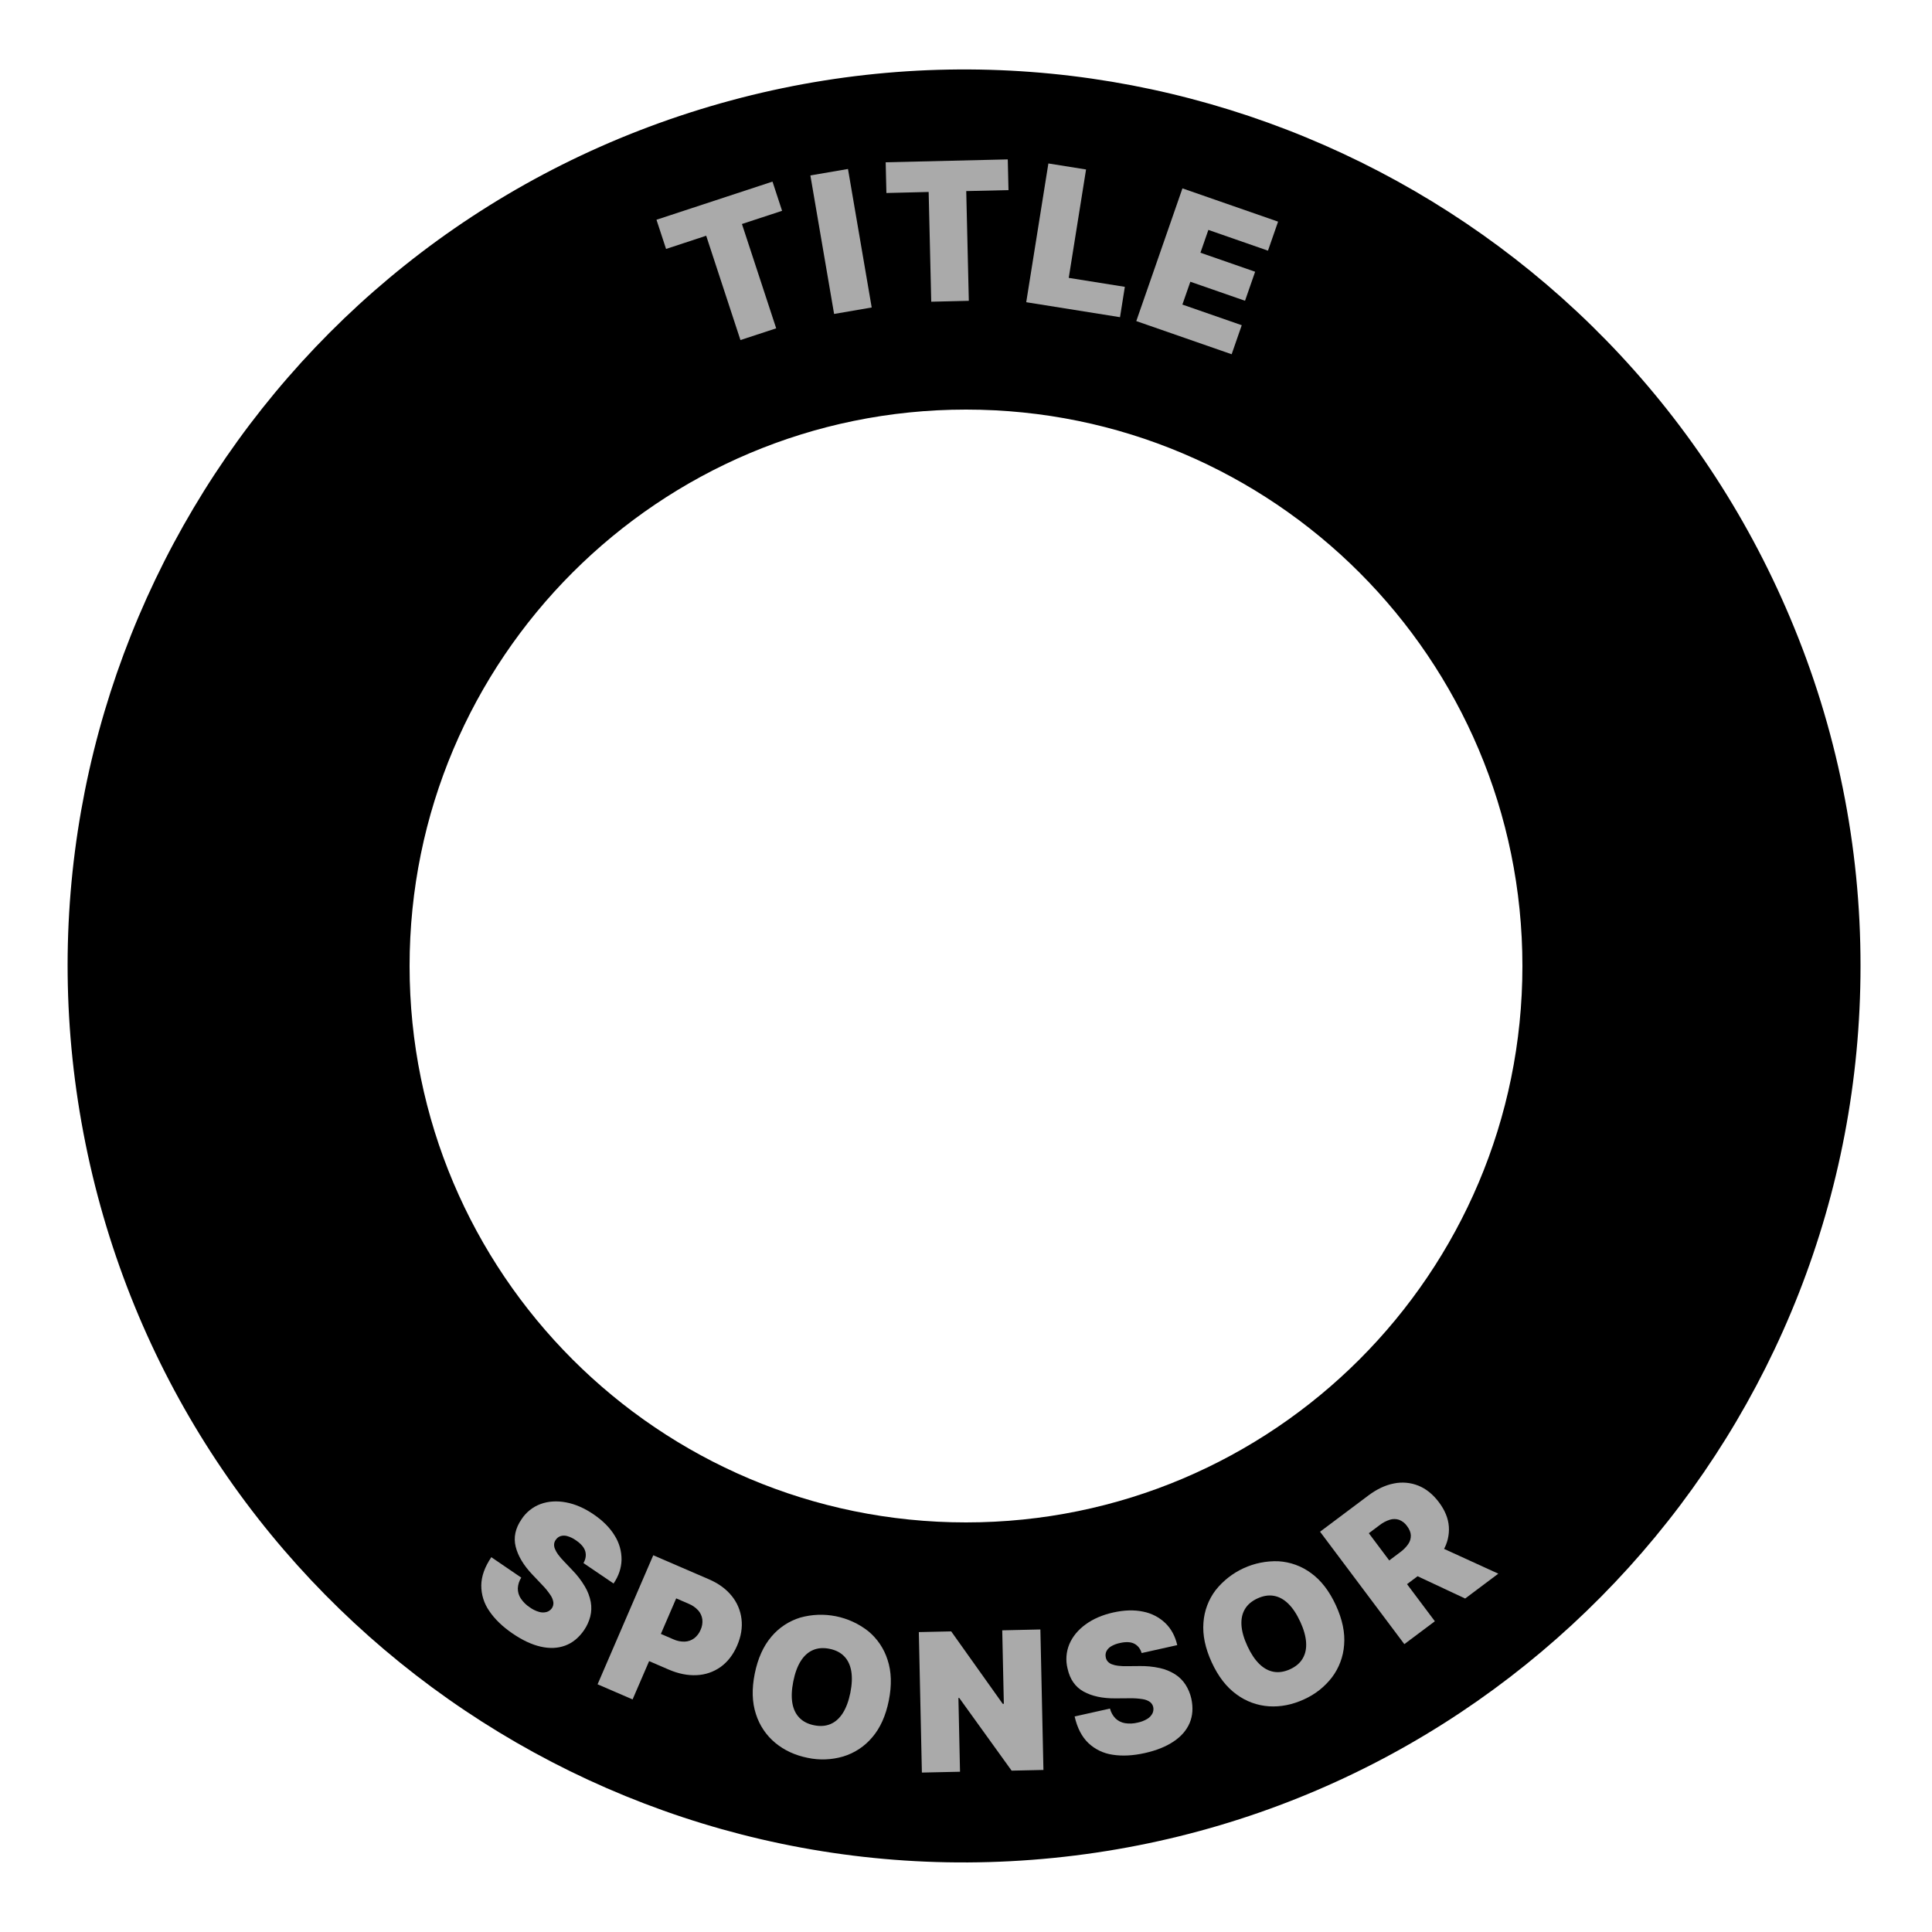
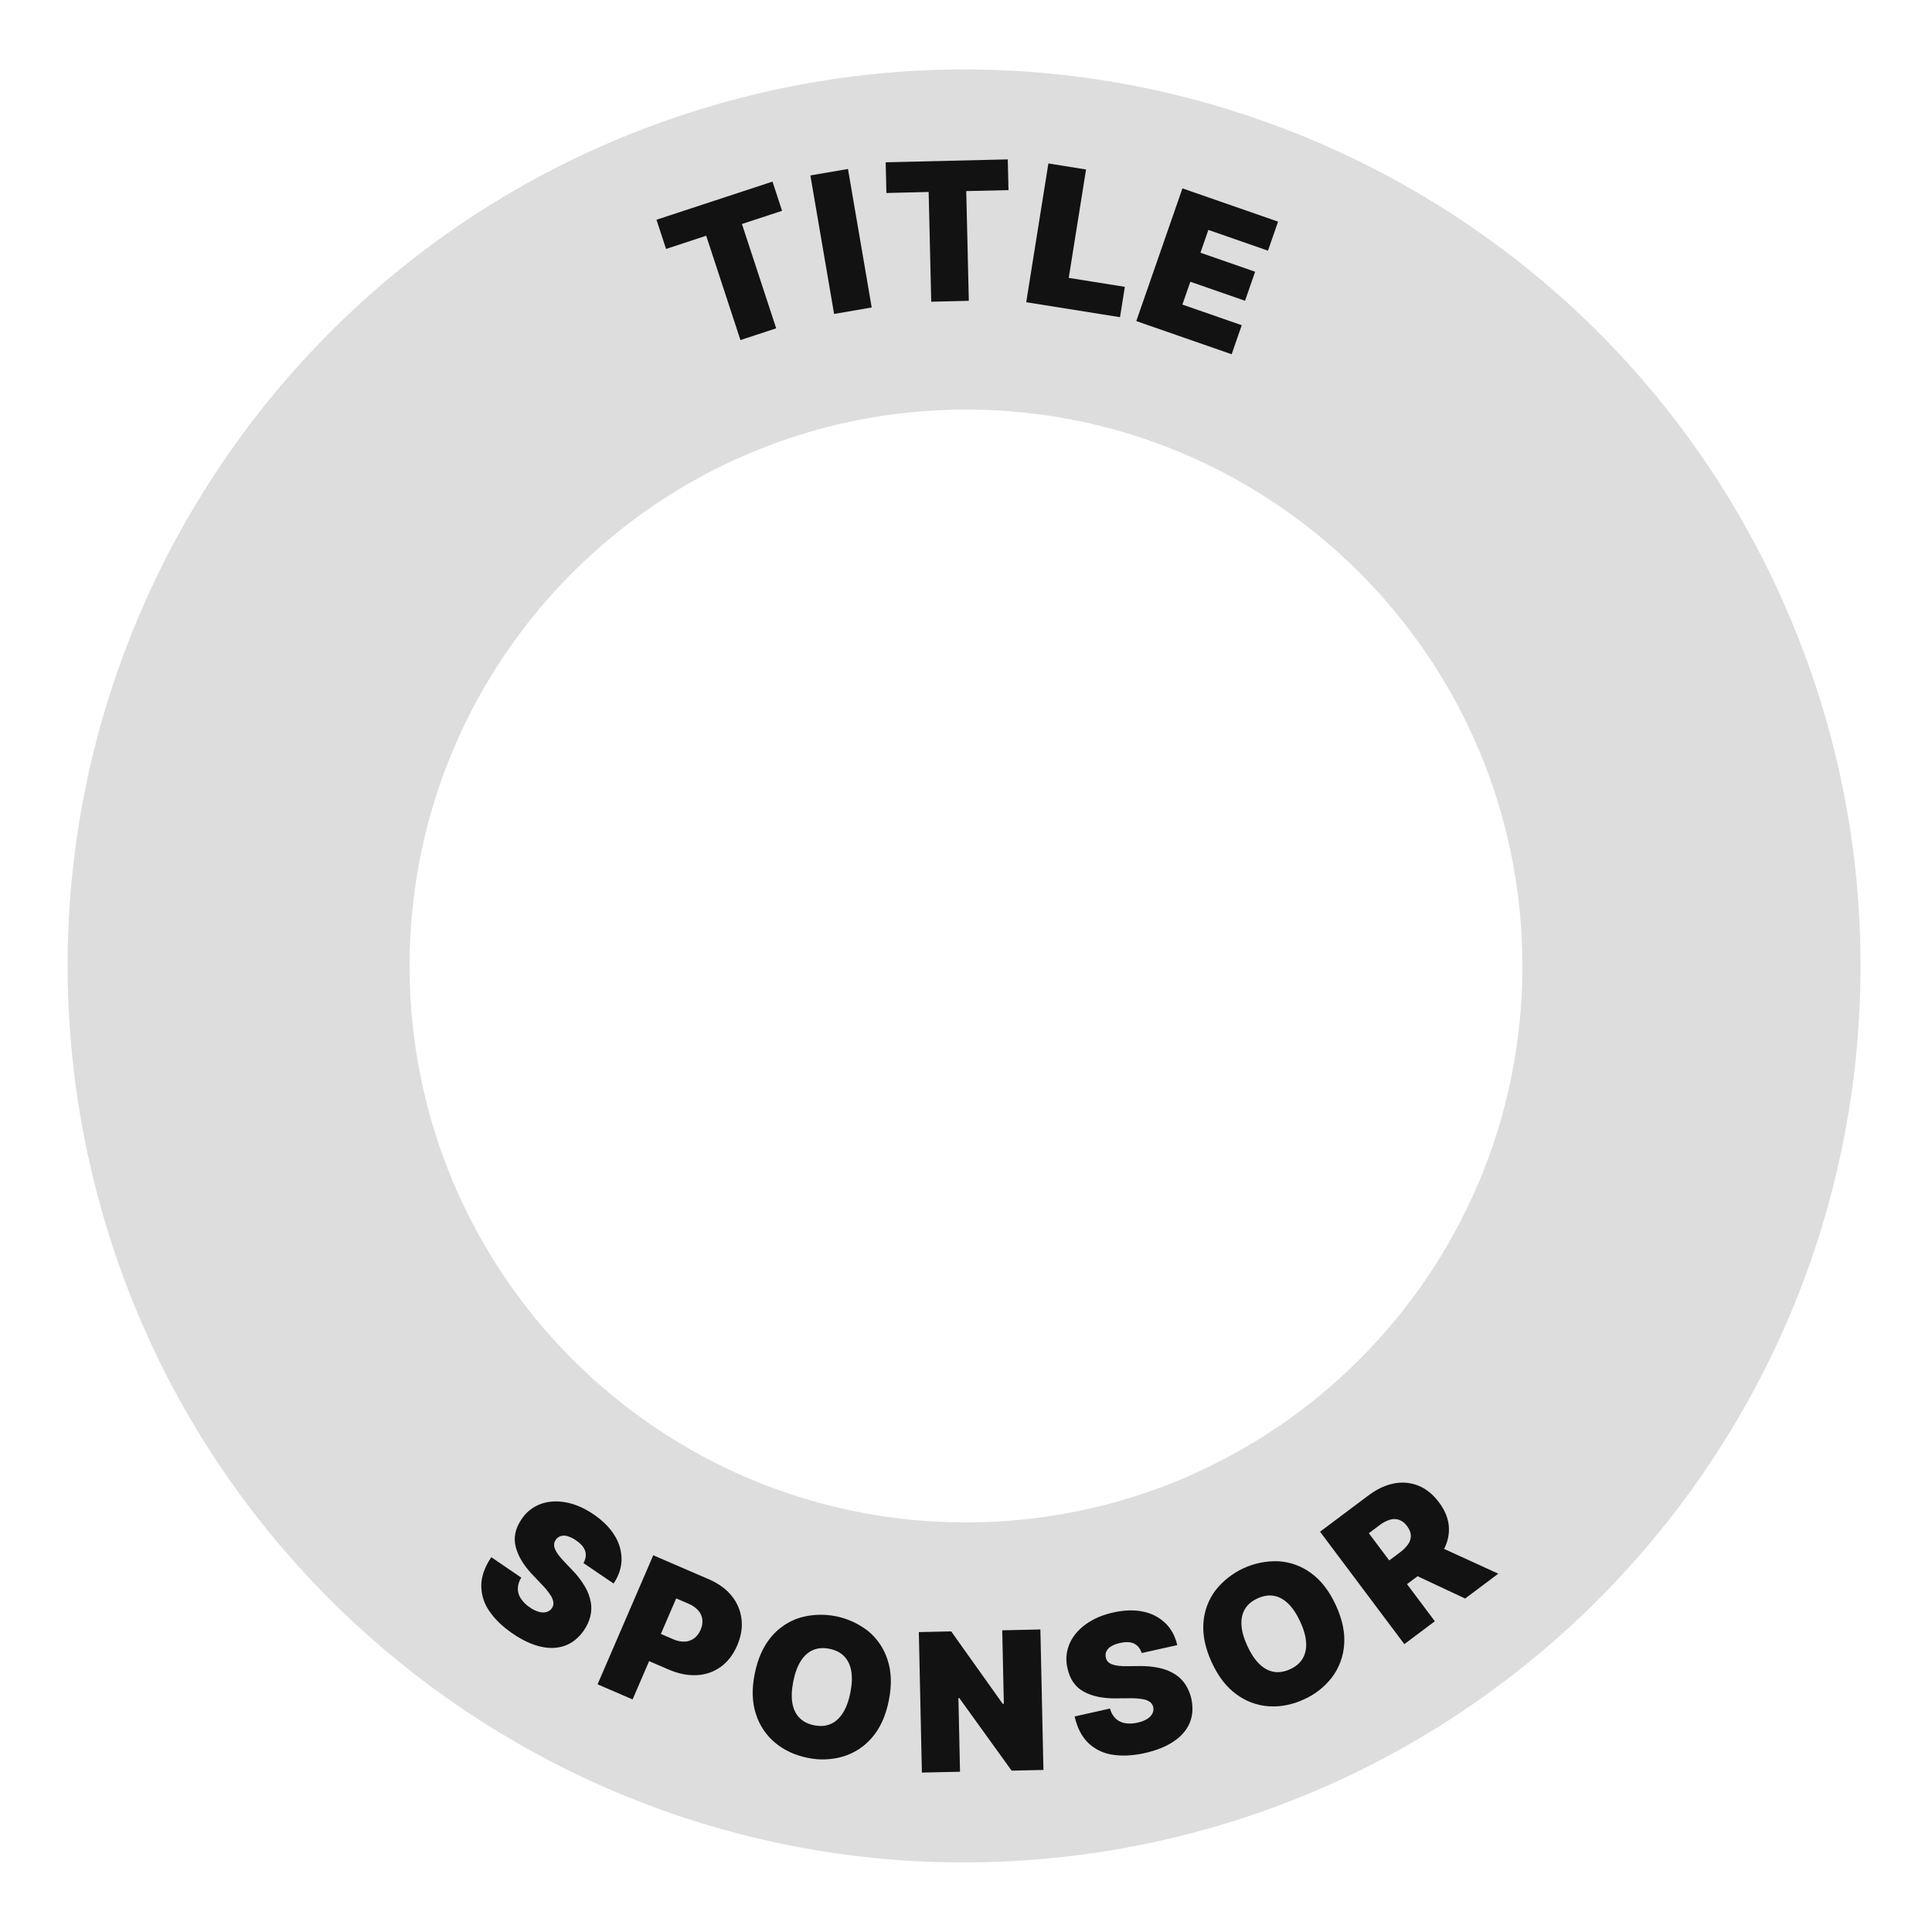
- <svg xmlns="http://www.w3.org/2000/svg" id="Layer_1" data-name="Layer 1" viewBox="0 0 2000 2000">
-   <defs>
-     <style>.cls-1{fill:#aaa;}</style>
-   </defs>
-   <path d="M1853.09,639.45A927.94,927.94,0,1,0,1926,1000,922.51,922.51,0,0,0,1853.09,639.45ZM1000,1576c-318.12,0-576-257.88-576-576s257.88-576,576-576,576,257.88,576,576S1318.12,1576,1000,1576Z" />
-   <path class="cls-1" d="M689.51,257.71l-9.93-30.23L799.69,188l9.92,30.23-41.56,13.65,35.46,108-37,12.15-35.46-108Z" />
-   <path class="cls-1" d="M877.83,174.93,902.38,318.3,863.46,325,838.9,181.6Z" />
-   <path class="cls-1" d="M917.6,199.8,916.85,168l126.39-3,.75,31.81-43.74,1,2.67,113.6-38.91.92-2.67-113.61Z" />
-   <path class="cls-1" d="M1062.35,312.85l22.93-143.64,39,6.23-17.92,112.22,58.07,9.27-5,31.42Z" />
-   <path class="cls-1" d="M1176.28,332.38,1224.06,195l99,34.44-10.45,30.05L1250.9,238l-8.21,23.61,56.62,19.69-10.46,30.05-56.61-19.69L1224,315.29l61.45,21.37L1275,366.72Z" />
-   <path class="cls-1" d="M604,1618.09q3.54-6.19,1.88-12.14t-9.58-11.35a28.8,28.8,0,0,0-9.06-4.43,12.21,12.21,0,0,0-6.94,0,9.55,9.55,0,0,0-4.79,3.61,8.85,8.85,0,0,0-1.87,4.44,10.64,10.64,0,0,0,.78,5.09,26.54,26.54,0,0,0,3.4,6,66.37,66.37,0,0,0,6,7l8.41,8.84a89.48,89.48,0,0,1,13.27,17.22,49.56,49.56,0,0,1,6.06,16,35.91,35.91,0,0,1-.49,15,44.93,44.93,0,0,1-6.45,14.17q-8.14,11.8-19.62,16t-25.27,1.06q-13.81-3.15-29.06-13.56-15.66-10.7-24.14-23.27a45.86,45.86,0,0,1-8.31-26.62q.17-14,10.39-29.15l31,21.14a22.34,22.34,0,0,0-3.57,11.15,18.62,18.62,0,0,0,3.07,10.44,32.66,32.66,0,0,0,9.38,9.24,30.92,30.92,0,0,0,9.62,4.68,14.41,14.41,0,0,0,7.79.07,10.32,10.32,0,0,0,5.44-3.94,9.24,9.24,0,0,0,1.51-6.06,17.81,17.81,0,0,0-3.1-7.62,73.79,73.79,0,0,0-8.47-10.39l-10.2-10.75q-13.61-14.35-17.23-28.74t6-28.43a40.06,40.06,0,0,1,19.81-15.85q12.06-4.36,26.34-1.67t28.53,12.43q14.55,9.93,21.84,22.05a46,46,0,0,1,7.05,24.89q-.26,12.76-8.24,24.6Z" />
-   <path class="cls-1" d="M618.61,1743.59,676.25,1610l57.64,24.88q14.86,6.42,23.49,17.1a46.39,46.39,0,0,1,10.22,24q1.62,13.3-4.52,27.52T746,1725.62a46,46,0,0,1-24.78,8.49q-13.9.73-29.16-5.85l-34.43-14.86,12.16-28.17,27.13,11.71a26.42,26.42,0,0,0,11.89,2.46,17.64,17.64,0,0,0,9.75-3.41,20.93,20.93,0,0,0,6.7-8.79,20.5,20.5,0,0,0,1.79-10.87,17.5,17.5,0,0,0-4.28-9.27,27.2,27.2,0,0,0-10-6.9L700,1654.64l-45.14,104.6Z" />
-   <path class="cls-1" d="M920.11,1760.29q-4.75,23.82-17.28,38.3a63,63,0,0,1-30,19.73,74.81,74.81,0,0,1-36.77,1.38q-19.5-3.9-33.52-15.5a63.46,63.46,0,0,1-20-29.77q-6-18.18-1.23-41.86t17.25-38.31a62.89,62.89,0,0,1,29.87-19.74,79.33,79.33,0,0,1,70.31,14,63.13,63.13,0,0,1,20.06,29.72Q924.87,1736.47,920.11,1760.29Zm-39.83-8q2.55-12.81.94-22.3t-7.29-15.36q-5.67-5.88-15.28-7.8t-17.1,1.33q-7.5,3.24-12.63,11.38t-7.7,21q-2.57,12.81-1,22.3t7.29,15.36q5.67,5.88,15.28,7.8t17.11-1.33q7.49-3.24,12.63-11.38T880.28,1752.33Z" />
-   <path class="cls-1" d="M1077,1686.82l3.16,145.42-32.94.72L993,1757.7l-.85,0,1.66,76.4-39.48.86-3.16-145.42,33.51-.73,53.35,75,1.14,0-1.66-76.12Z" />
-   <path class="cls-1" d="M1181.85,1711.23q-2.1-6.8-7.58-9.65t-14.84-.76a28.87,28.87,0,0,0-9.42,3.6,12.25,12.25,0,0,0-4.71,5.1,9.64,9.64,0,0,0-.63,6,8.92,8.92,0,0,0,2,4.4,10.8,10.8,0,0,0,4.26,2.91,27,27,0,0,0,6.69,1.59,65.13,65.13,0,0,0,9.26.4l12.2-.11a90.16,90.16,0,0,1,21.64,2.07,49.65,49.65,0,0,1,15.87,6.53,35.88,35.88,0,0,1,10.64,10.61,45.15,45.15,0,0,1,6,14.39q3.06,14-1.69,25.27T1215,1802.73q-11.71,7.93-29.74,12-18.51,4.14-33.49,1.75a45.83,45.83,0,0,1-25.12-12.1q-10.14-9.7-14.2-27.5l36.59-8.19a22.32,22.32,0,0,0,5.71,10.22,18.59,18.59,0,0,0,9.72,4.89,32.59,32.59,0,0,0,13.16-.55,31,31,0,0,0,10-3.84,14.24,14.24,0,0,0,5.36-5.64,10.27,10.27,0,0,0,.83-6.66,9.23,9.23,0,0,0-3.39-5.25,17.94,17.94,0,0,0-7.68-2.93,73.86,73.86,0,0,0-13.38-.9l-14.82.11q-19.77.14-32.76-7t-16.65-23.82A40.07,40.07,0,0,1,1107,1702q5-11.78,16.76-20.38t28.57-12.36q17.19-3.85,31-.91a46,46,0,0,1,23,11.85q9.17,8.91,12.35,22.82Z" />
-   <path class="cls-1" d="M1382.87,1661.72q10.17,22.07,8.55,41.14a63.09,63.09,0,0,1-12.61,33.57,74.91,74.91,0,0,1-28.93,22.75q-18.06,8.31-36.22,7.18A63.39,63.39,0,0,1,1280,1754q-15.52-11.19-25.62-33.13t-8.58-41.12a62.92,62.92,0,0,1,12.54-33.54,79.4,79.4,0,0,1,65.13-30,63,63,0,0,1,33.7,12.23Q1372.72,1639.66,1382.87,1661.72Zm-36.9,17q-5.46-11.87-12.35-18.59t-14.93-8.13q-8-1.42-16.94,2.68t-13.06,11.13q-4.14,7-3.52,16.64t6.1,21.47q5.46,11.86,12.35,18.59t14.93,8.14q8.06,1.41,17-2.69t13-11.13q4.15-7,3.52-16.64T1346,1678.71Z" />
-   <path class="cls-1" d="M1453.77,1702l-87.26-116.37,50.23-37.66q13-9.72,26.21-12.29a44.18,44.18,0,0,1,25.3,2.25q12,4.81,21.33,17.2t10.27,25.24a43,43,0,0,1-5.8,24.58q-6.69,11.86-20,21.83l-30,22.5-18.4-24.55,23.63-17.73a35.69,35.69,0,0,0,8.48-8.53,15,15,0,0,0,2.73-9q-.16-4.67-3.87-9.61a17.88,17.88,0,0,0-8.25-6.55,15.53,15.53,0,0,0-9.57-.1,33.46,33.46,0,0,0-10.65,5.63l-11.14,8.35,68.35,91.14Zm28.14-104.54,69.14,31.6-34.32,25.73-68.46-32.1Z" />
+ <svg xmlns="http://www.w3.org/2000/svg" id="SvgjsSvg1018" width="288" height="288" version="1.1">
+   <defs id="SvgjsDefs1019" />
+   <g id="SvgjsG1020">
+     <svg data-name="Layer 1" viewBox="0 0 2000 2000" width="288" height="288">
+       <path d="M1853.09,639.45A927.94,927.94,0,1,0,1926,1000,922.51,922.51,0,0,0,1853.09,639.45ZM1000,1576c-318.12,0-576-257.88-576-576s257.88-576,576-576,576,257.88,576,576S1318.12,1576,1000,1576Z" fill="#dddddd" class="color000 svgShape" />
+       <path fill="#121212" d="M689.51 257.71l-9.93-30.23L799.69 188l9.92 30.23-41.56 13.65 35.46 108-37 12.15-35.46-108zM877.83 174.93L902.38 318.3 863.46 325 838.9 181.6zM917.6 199.8L916.85 168l126.39-3 .75 31.81-43.74 1 2.67 113.6-38.91.92-2.67-113.61zM1062.35 312.85l22.93-143.64 39 6.23-17.92 112.22 58.07 9.27-5 31.42zM1176.28 332.38L1224.06 195l99 34.44-10.45 30.05L1250.9 238l-8.21 23.61 56.62 19.69-10.46 30.05-56.61-19.69L1224 315.29l61.45 21.37L1275 366.72zM604 1618.09q3.54-6.19 1.88-12.14t-9.58-11.35a28.8 28.8 0 00-9.06-4.43 12.21 12.21 0 00-6.94 0 9.55 9.55 0 00-4.79 3.61 8.85 8.85 0 00-1.87 4.44 10.64 10.64 0 00.78 5.09 26.54 26.54 0 003.4 6 66.37 66.37 0 006 7l8.41 8.84a89.48 89.48 0 0113.27 17.22 49.56 49.56 0 016.06 16 35.91 35.91 0 01-.49 15 44.93 44.93 0 01-6.45 14.17q-8.14 11.8-19.62 16t-25.27 1.06q-13.81-3.15-29.06-13.56-15.66-10.7-24.14-23.27a45.86 45.86 0 01-8.31-26.62q.17-14 10.39-29.15l31 21.14a22.34 22.34 0 00-3.57 11.15 18.62 18.62 0 003.07 10.44 32.66 32.66 0 009.38 9.24 30.92 30.92 0 009.62 4.68 14.41 14.41 0 007.79.07 10.32 10.32 0 005.44-3.94 9.24 9.24 0 001.51-6.06 17.81 17.81 0 00-3.1-7.62 73.79 73.79 0 00-8.47-10.39l-10.2-10.75q-13.61-14.35-17.23-28.74t6-28.43a40.06 40.06 0 0119.81-15.85q12.06-4.36 26.34-1.67t28.53 12.43q14.55 9.93 21.84 22.05a46 46 0 017.05 24.89q-.26 12.76-8.24 24.6zM618.61 1743.59L676.25 1610l57.64 24.88q14.86 6.42 23.49 17.1a46.39 46.39 0 0110.22 24q1.62 13.3-4.52 27.52T746 1725.62a46 46 0 01-24.78 8.49q-13.9.73-29.16-5.85l-34.43-14.86 12.16-28.17 27.13 11.71a26.42 26.42 0 0011.89 2.46 17.64 17.64 0 009.75-3.41 20.93 20.93 0 006.7-8.79 20.5 20.5 0 001.79-10.87 17.5 17.5 0 00-4.28-9.27 27.2 27.2 0 00-10-6.9L700 1654.64l-45.14 104.6zM920.11 1760.29q-4.75 23.82-17.28 38.3a63 63 0 01-30 19.73 74.81 74.81 0 01-36.77 1.38q-19.5-3.9-33.52-15.5a63.46 63.46 0 01-20-29.77q-6-18.18-1.23-41.86t17.25-38.31a62.89 62.89 0 0129.87-19.74 79.33 79.33 0 0170.31 14 63.13 63.13 0 0120.06 29.72Q924.87 1736.47 920.11 1760.29zm-39.83-8q2.55-12.81.94-22.3t-7.29-15.36q-5.67-5.88-15.28-7.8t-17.1 1.33q-7.5 3.24-12.63 11.38t-7.7 21q-2.57 12.81-1 22.3t7.29 15.36q5.67 5.88 15.28 7.8t17.11-1.33q7.49-3.24 12.63-11.38T880.28 1752.33zM1077 1686.82l3.16 145.42-32.94.72L993 1757.7l-.85 0 1.66 76.4-39.48.86-3.16-145.42 33.51-.73 53.35 75 1.14 0-1.66-76.12zM1181.85 1711.23q-2.1-6.8-7.58-9.65t-14.84-.76a28.87 28.87 0 00-9.42 3.6 12.25 12.25 0 00-4.71 5.1 9.64 9.64 0 00-.63 6 8.92 8.92 0 002 4.4 10.8 10.8 0 004.26 2.91 27 27 0 006.69 1.59 65.13 65.13 0 009.26.4l12.2-.11a90.16 90.16 0 0121.64 2.07 49.65 49.65 0 0115.87 6.53 35.88 35.88 0 0110.64 10.61 45.15 45.15 0 016 14.39q3.06 14-1.69 25.27T1215 1802.73q-11.71 7.93-29.74 12-18.51 4.14-33.49 1.75a45.83 45.83 0 01-25.12-12.1q-10.14-9.7-14.2-27.5l36.59-8.19a22.32 22.32 0 005.71 10.22 18.59 18.59 0 009.72 4.89 32.59 32.59 0 0013.16-.55 31 31 0 0010-3.84 14.24 14.24 0 005.36-5.64 10.27 10.27 0 00.83-6.66 9.23 9.23 0 00-3.39-5.25 17.94 17.94 0 00-7.68-2.93 73.86 73.86 0 00-13.38-.9l-14.82.11q-19.77.14-32.76-7t-16.65-23.82A40.07 40.07 0 011107 1702q5-11.78 16.76-20.38t28.57-12.36q17.19-3.85 31-.91a46 46 0 0123 11.85q9.17 8.91 12.35 22.82zM1382.87 1661.72q10.17 22.07 8.55 41.14a63.09 63.09 0 01-12.61 33.57 74.91 74.91 0 01-28.93 22.75q-18.06 8.31-36.22 7.18A63.39 63.39 0 011280 1754q-15.52-11.19-25.62-33.13t-8.58-41.12a62.92 62.92 0 0112.54-33.54 79.4 79.4 0 0165.13-30 63 63 0 0133.7 12.23Q1372.72 1639.66 1382.87 1661.72zm-36.9 17q-5.46-11.87-12.35-18.59t-14.93-8.13q-8-1.42-16.94 2.68t-13.06 11.13q-4.14 7-3.52 16.64t6.1 21.47q5.46 11.86 12.35 18.59t14.93 8.14q8.06 1.41 17-2.69t13-11.13q4.15-7 3.52-16.64T1346 1678.71zM1453.77 1702l-87.26-116.37 50.23-37.66q13-9.72 26.21-12.29a44.18 44.18 0 0125.3 2.25q12 4.81 21.33 17.2t10.27 25.24a43 43 0 01-5.8 24.58q-6.69 11.86-20 21.83l-30 22.5-18.4-24.55 23.63-17.73a35.69 35.69 0 008.48-8.53 15 15 0 002.73-9q-.16-4.67-3.87-9.61a17.88 17.88 0 00-8.25-6.55 15.53 15.53 0 00-9.57-.1 33.46 33.46 0 00-10.65 5.63l-11.14 8.35 68.35 91.14zm28.14-104.54l69.14 31.6-34.32 25.73-68.46-32.1z" class="coloraaa svgShape" />
+     </svg>
+   </g>
</svg>
